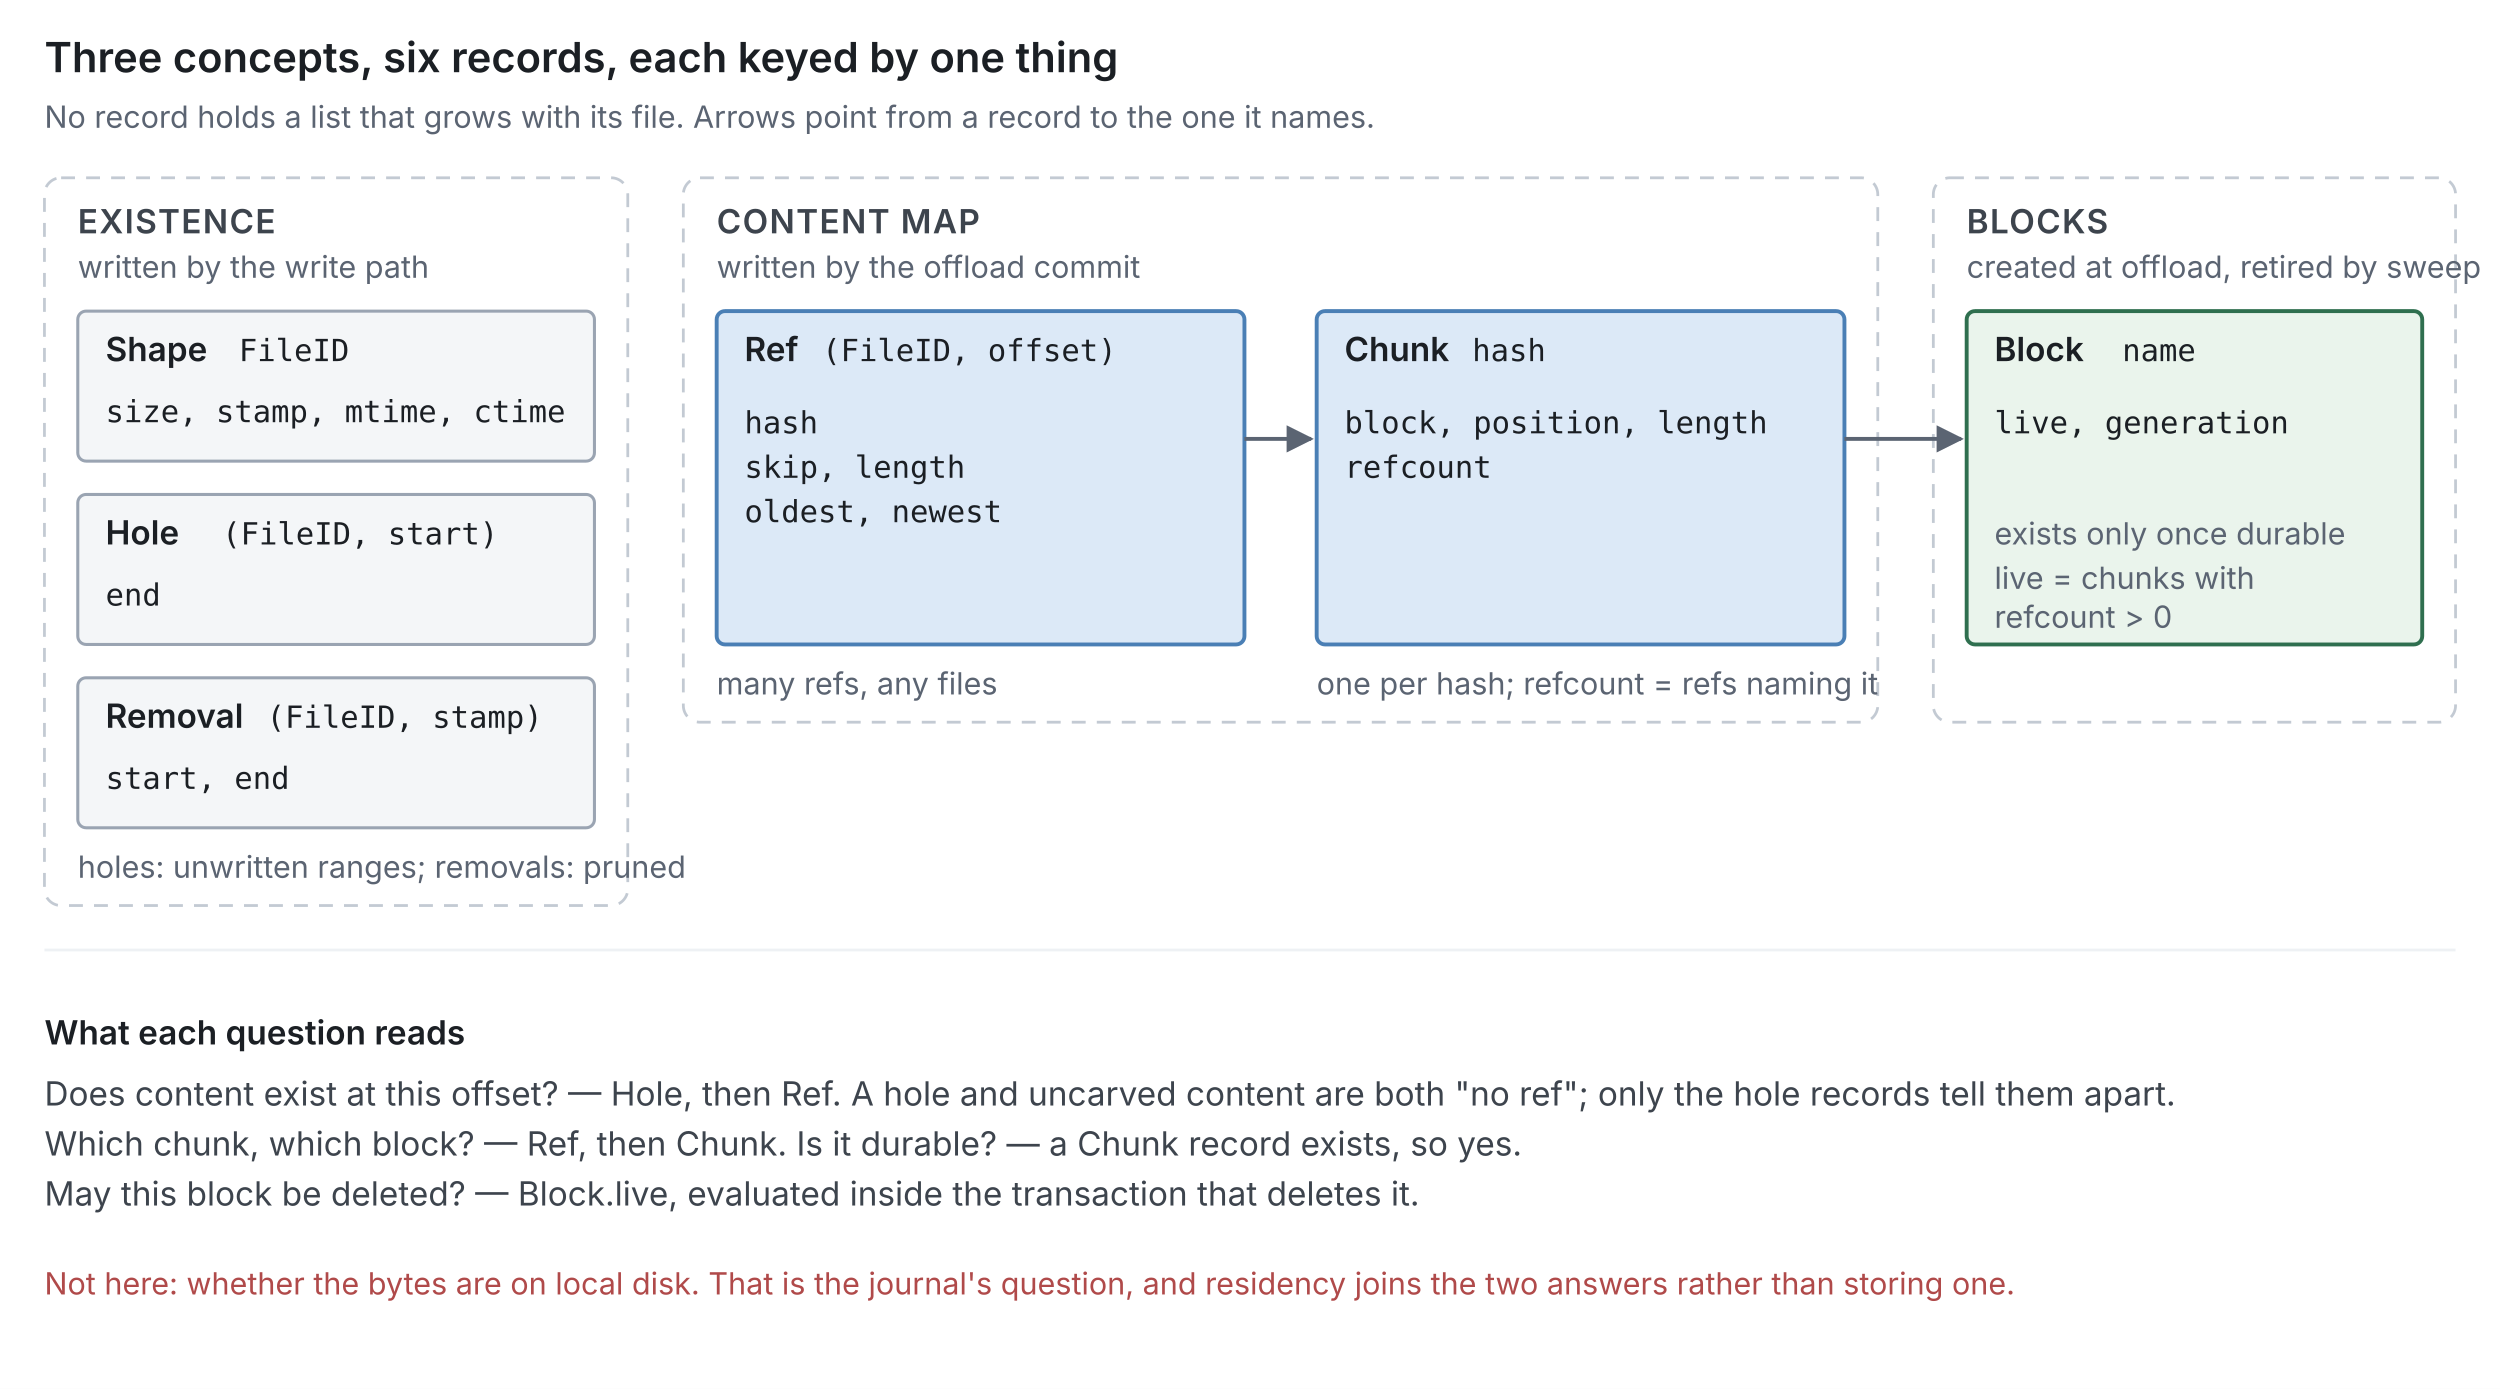
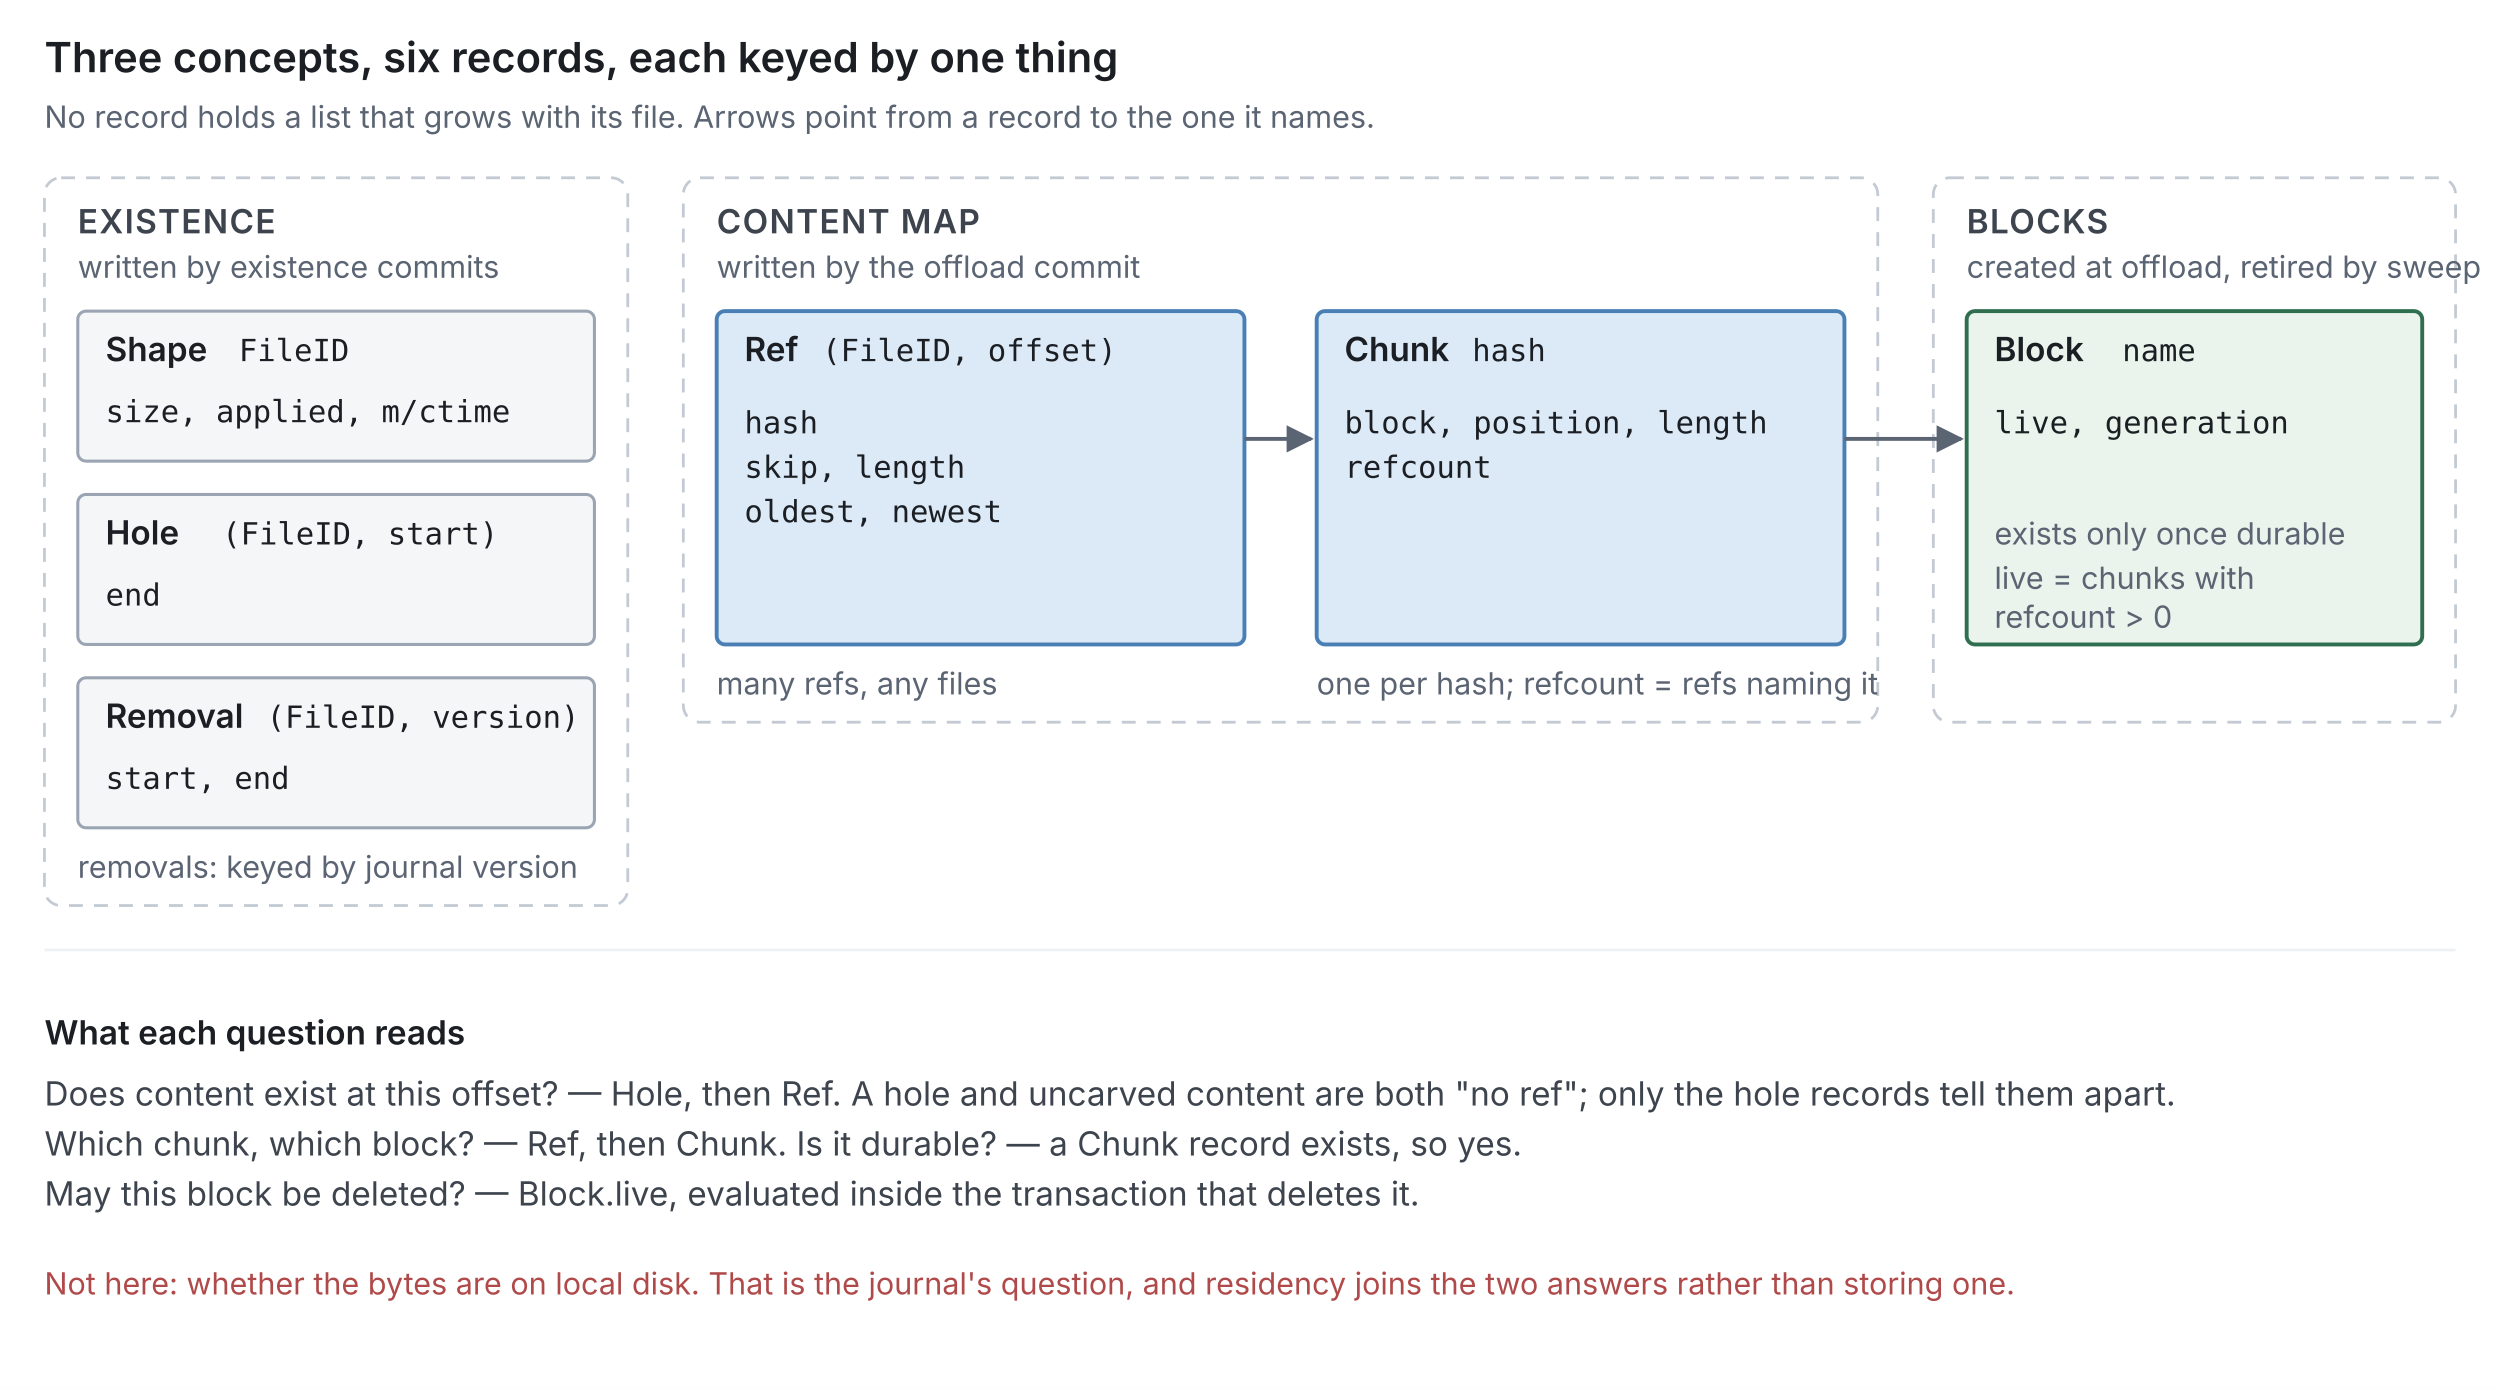
<svg xmlns="http://www.w3.org/2000/svg" viewBox="0 0 900 500" width="900" height="500" font-family="system-ui,-apple-system,Segoe UI,sans-serif">
  <defs>
    <style>
      .t  { font-size: 15px; font-weight: 600; fill: #1b1f24 }
      .h  { font-size: 12px; font-weight: 600; fill: #3d444d; letter-spacing: .04em }
      .rl { font-size: 12px; font-weight: 600; fill: #1b1f24 }
      .l  { font-size: 12px; fill: #3d444d }
      .s  { font-size: 11px; fill: #5b6472 }
      .m  { font-family: ui-monospace,SFMono-Regular,Menlo,monospace; font-size: 11px; fill: #1b1f24 }
      .why { font-size: 11px; fill: #b04a4a }
      .grp { fill: none; stroke: #c3cad3; stroke-width: 1; stroke-dasharray: 5 4 }
      .bn { fill: #f4f6f8; stroke: #9aa4b2; stroke-width: 1.1 }
      .bx { fill: #dce9f7; stroke: #4a7fb5; stroke-width: 1.4 }
      .bg { fill: #eaf4ec; stroke: #2f6f4f; stroke-width: 1.4 }
    </style>
    <marker id="a4r" viewBox="0 0 10 10" refX="9" refY="5" markerWidth="7" markerHeight="7" orient="auto">
      <path d="M0,0 L10,5 L0,10 z" fill="#5b6472" />
    </marker>
  </defs>
  <rect width="900" height="500" fill="#ffffff" />
  <text x="16" y="26" class="t">Three concepts, six records, each keyed by one thing</text>
  <text x="16" y="46" class="s">No record holds a list that grows with its file. Arrows point from a record to the one it names.</text>
  <rect x="16" y="64" width="210" height="262" rx="6" class="grp" />
  <text x="28" y="84" class="h">EXISTENCE</text>
-   <text x="28" y="100" class="s">written by the write path</text>
+   <text x="28" y="100" class="s">written by existence commits</text>
  <rect x="28" y="112" width="186" height="54" rx="3" class="bn" />
  <text x="38" y="130" class="rl">Shape</text>
  <text x="86" y="130" class="m">FileID</text>
-   <text x="38" y="152" class="m">size, stamp, mtime, ctime</text>
+   <text x="38" y="152" class="m">size, applied, m/ctime</text>
  <rect x="28" y="178" width="186" height="54" rx="3" class="bn" />
  <text x="38" y="196" class="rl">Hole</text>
  <text x="80" y="196" class="m">(FileID, start)</text>
  <text x="38" y="218" class="m">end</text>
  <rect x="28" y="244" width="186" height="54" rx="3" class="bn" />
  <text x="38" y="262" class="rl">Removal</text>
-   <text x="96" y="262" class="m">(FileID, stamp)</text>
+   <text x="96" y="262" class="m">(FileID, version)</text>
  <text x="38" y="284" class="m">start, end</text>
-   <text x="28" y="316" class="s">holes: unwritten ranges; removals: pruned</text>
+   <text x="28" y="316" class="s">removals: keyed by journal version</text>
  <rect x="246" y="64" width="430" height="196" rx="6" class="grp" />
  <text x="258" y="84" class="h">CONTENT MAP</text>
  <text x="258" y="100" class="s">written by the offload commit</text>
  <rect x="258" y="112" width="190" height="120" rx="3" class="bx" />
  <text x="268" y="130" class="rl">Ref</text>
  <text x="296" y="130" class="m">(FileID, offset)</text>
  <text x="268" y="156" class="m">hash</text>
  <text x="268" y="172" class="m">skip, length</text>
  <text x="268" y="188" class="m">oldest, newest</text>
  <rect x="474" y="112" width="190" height="120" rx="3" class="bx" />
  <text x="484" y="130" class="rl">Chunk</text>
  <text x="530" y="130" class="m">hash</text>
  <text x="484" y="156" class="m">block, position, length</text>
  <text x="484" y="172" class="m">refcount</text>
  <line x1="448" y1="158" x2="472" y2="158" stroke="#5b6472" stroke-width="1.4" marker-end="url(#a4r)" />
  <text x="258" y="250" class="s">many refs, any files</text>
  <text x="474" y="250" class="s">one per hash; refcount = refs naming it</text>
  <rect x="696" y="64" width="188" height="196" rx="6" class="grp" />
  <text x="708" y="84" class="h">BLOCKS</text>
  <text x="708" y="100" class="s">created at offload, retired by sweep</text>
  <rect x="708" y="112" width="164" height="120" rx="3" class="bg" />
  <text x="718" y="130" class="rl">Block</text>
  <text x="764" y="130" class="m">name</text>
  <text x="718" y="156" class="m">live, generation</text>
  <text x="718" y="196" class="s">exists only once durable</text>
  <text x="718" y="212" class="s">live = chunks with</text>
  <text x="718" y="226" class="s">refcount &gt; 0</text>
  <line x1="664" y1="158" x2="706" y2="158" stroke="#5b6472" stroke-width="1.4" marker-end="url(#a4r)" />
  <line x1="16" y1="342" x2="884" y2="342" stroke="#eef1f4" />
  <text x="16" y="376" class="rl">What each question reads</text>
  <text x="16" y="398" class="l">Does content exist at this offset? — Hole, then Ref. A hole and uncarved content are both "no ref"; only the hole records tell them apart.</text>
  <text x="16" y="416" class="l">Which chunk, which block? — Ref, then Chunk. Is it durable? — a Chunk record exists, so yes.</text>
  <text x="16" y="434" class="l">May this block be deleted? — Block.live, evaluated inside the transaction that deletes it.</text>
  <text x="16" y="466" class="why">Not here: whether the bytes are on local disk. That is the journal's question, and residency joins the two answers rather than storing one.</text>
</svg>
